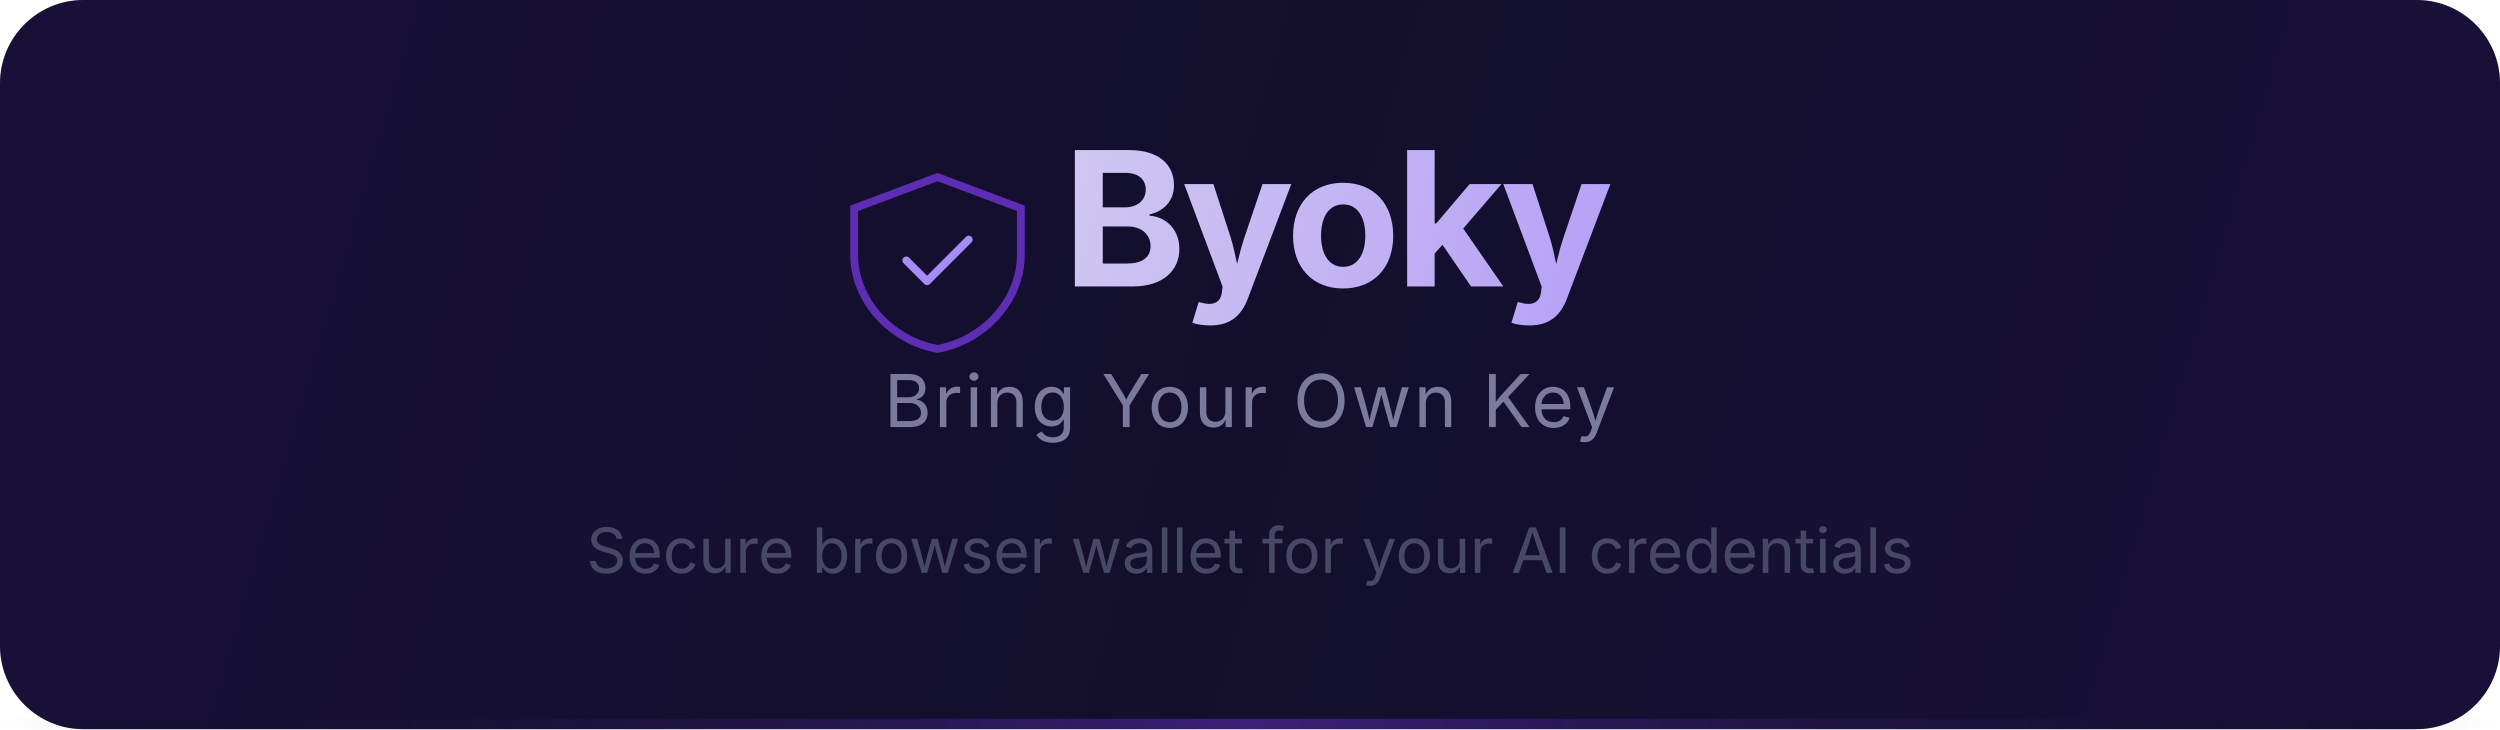
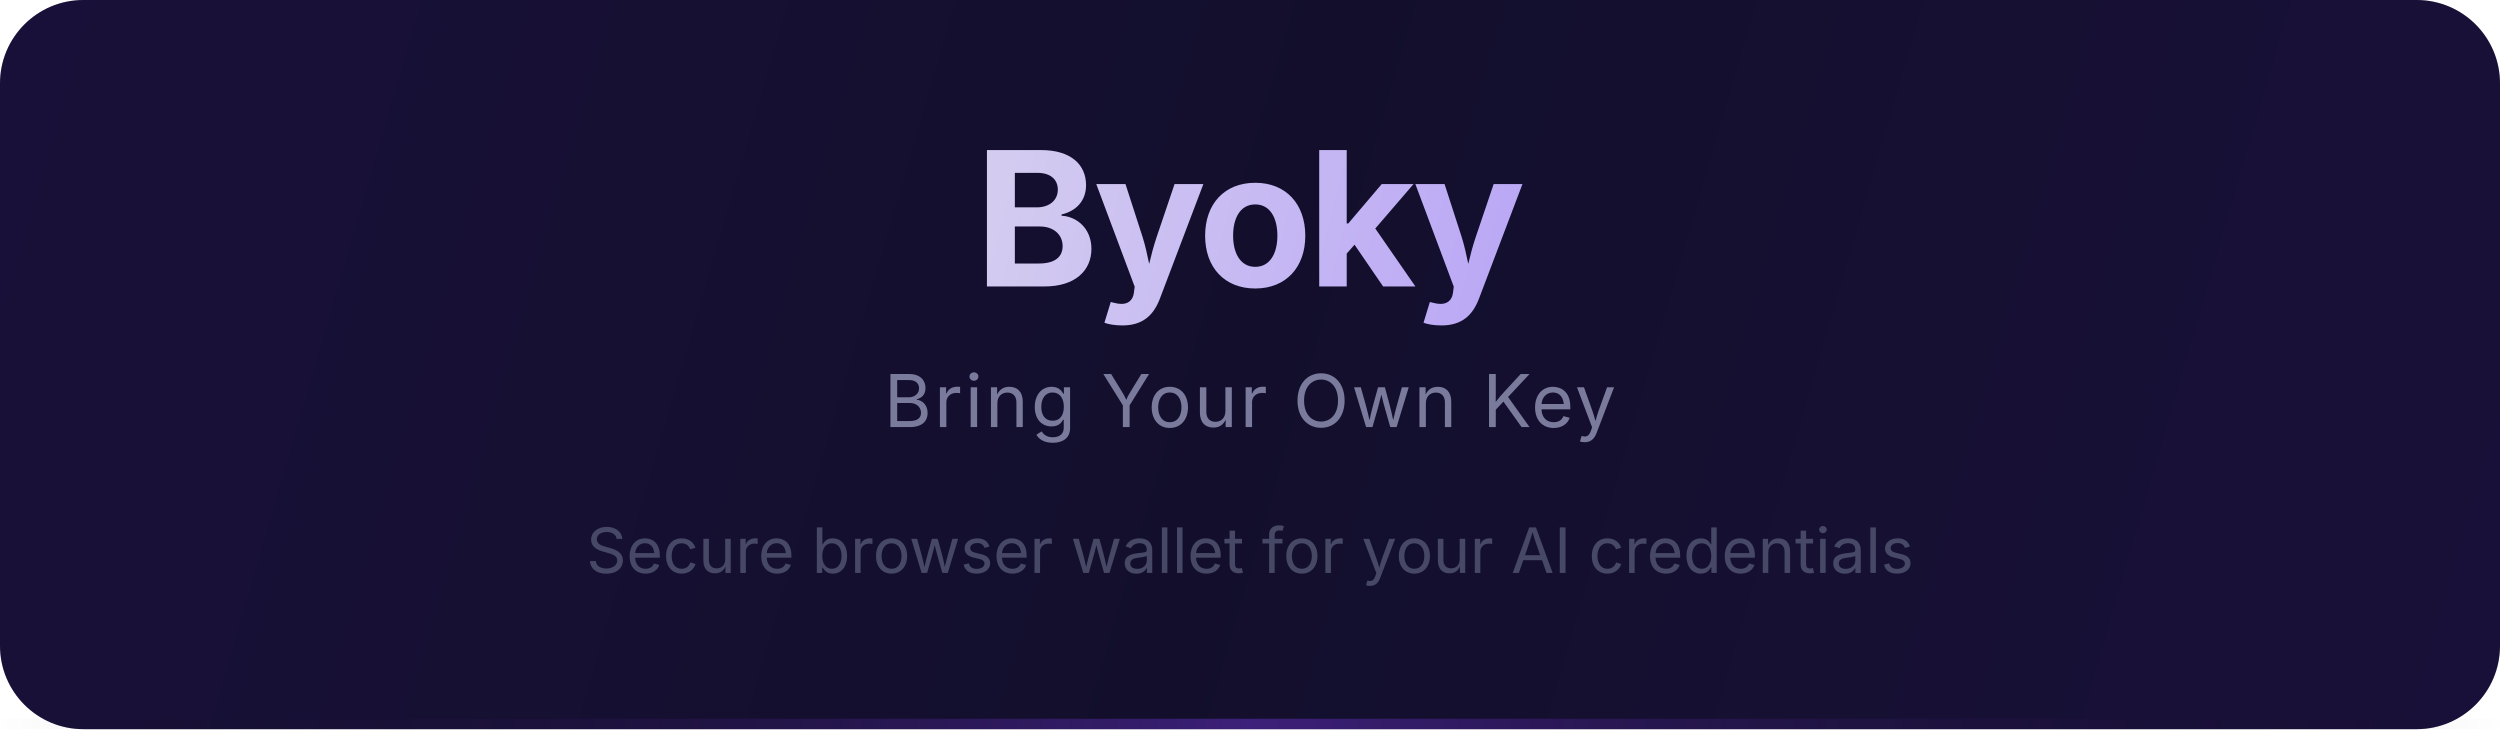
<svg xmlns="http://www.w3.org/2000/svg" width="480" height="140" viewBox="0 0 480 140" fill="none">
  <defs>
    <linearGradient id="glow" x1="0" y1="0" x2="480" y2="140" gradientUnits="userSpaceOnUse">
      <stop offset="0%" stop-color="#7c3aed" stop-opacity="0.15" />
      <stop offset="50%" stop-color="#8b5cf6" stop-opacity="0.08" />
      <stop offset="100%" stop-color="#7c3aed" stop-opacity="0.15" />
    </linearGradient>
    <linearGradient id="textGrad" x1="120" y1="40" x2="360" y2="100" gradientUnits="userSpaceOnUse">
      <stop offset="0%" stop-color="#e4e4ec" />
      <stop offset="100%" stop-color="#a78bfa" />
    </linearGradient>
    <linearGradient id="accent" x1="0" y1="0" x2="100%" y2="0">
      <stop offset="0%" stop-color="transparent" />
      <stop offset="50%" stop-color="#7c3aed" />
      <stop offset="100%" stop-color="transparent" />
    </linearGradient>
  </defs>
  <rect width="480" height="140" rx="16" fill="#08081a" />
  <rect width="480" height="140" rx="16" fill="url(#glow)" />
  <rect x="0" y="138" width="480" height="2" fill="url(#accent)" opacity="0.4" />
-   <g transform="translate(160, 30)">
-     <path d="M20 4L4 10v9c0 8.4 6.8 16.3 16 18 9.2-1.7 16-9.6 16-18v-9L20 4z" stroke="#7c3aed" stroke-width="1.5" fill="none" opacity="0.7" />
-     <path d="M14 20l4 4 8-8" stroke="#a78bfa" stroke-width="1.5" fill="none" stroke-linecap="round" stroke-linejoin="round" />
-   </g>
-   <text x="204" y="55" font-family="system-ui, -apple-system, sans-serif" font-size="36" font-weight="700" fill="url(#textGrad)" letter-spacing="-1">Byoky</text>
+   <text x="240" y="55" font-family="system-ui, -apple-system, sans-serif" font-size="36" font-weight="700" fill="url(#textGrad)" letter-spacing="-1" text-anchor="middle">Byoky</text>
  <text x="240" y="82" font-family="system-ui, -apple-system, sans-serif" font-size="14" fill="#7a7a9c" text-anchor="middle" letter-spacing="0.5">Bring Your Own Key</text>
  <text x="240" y="110" font-family="system-ui, -apple-system, sans-serif" font-size="12" fill="#464866" text-anchor="middle">Secure browser wallet for your AI credentials</text>
</svg>
